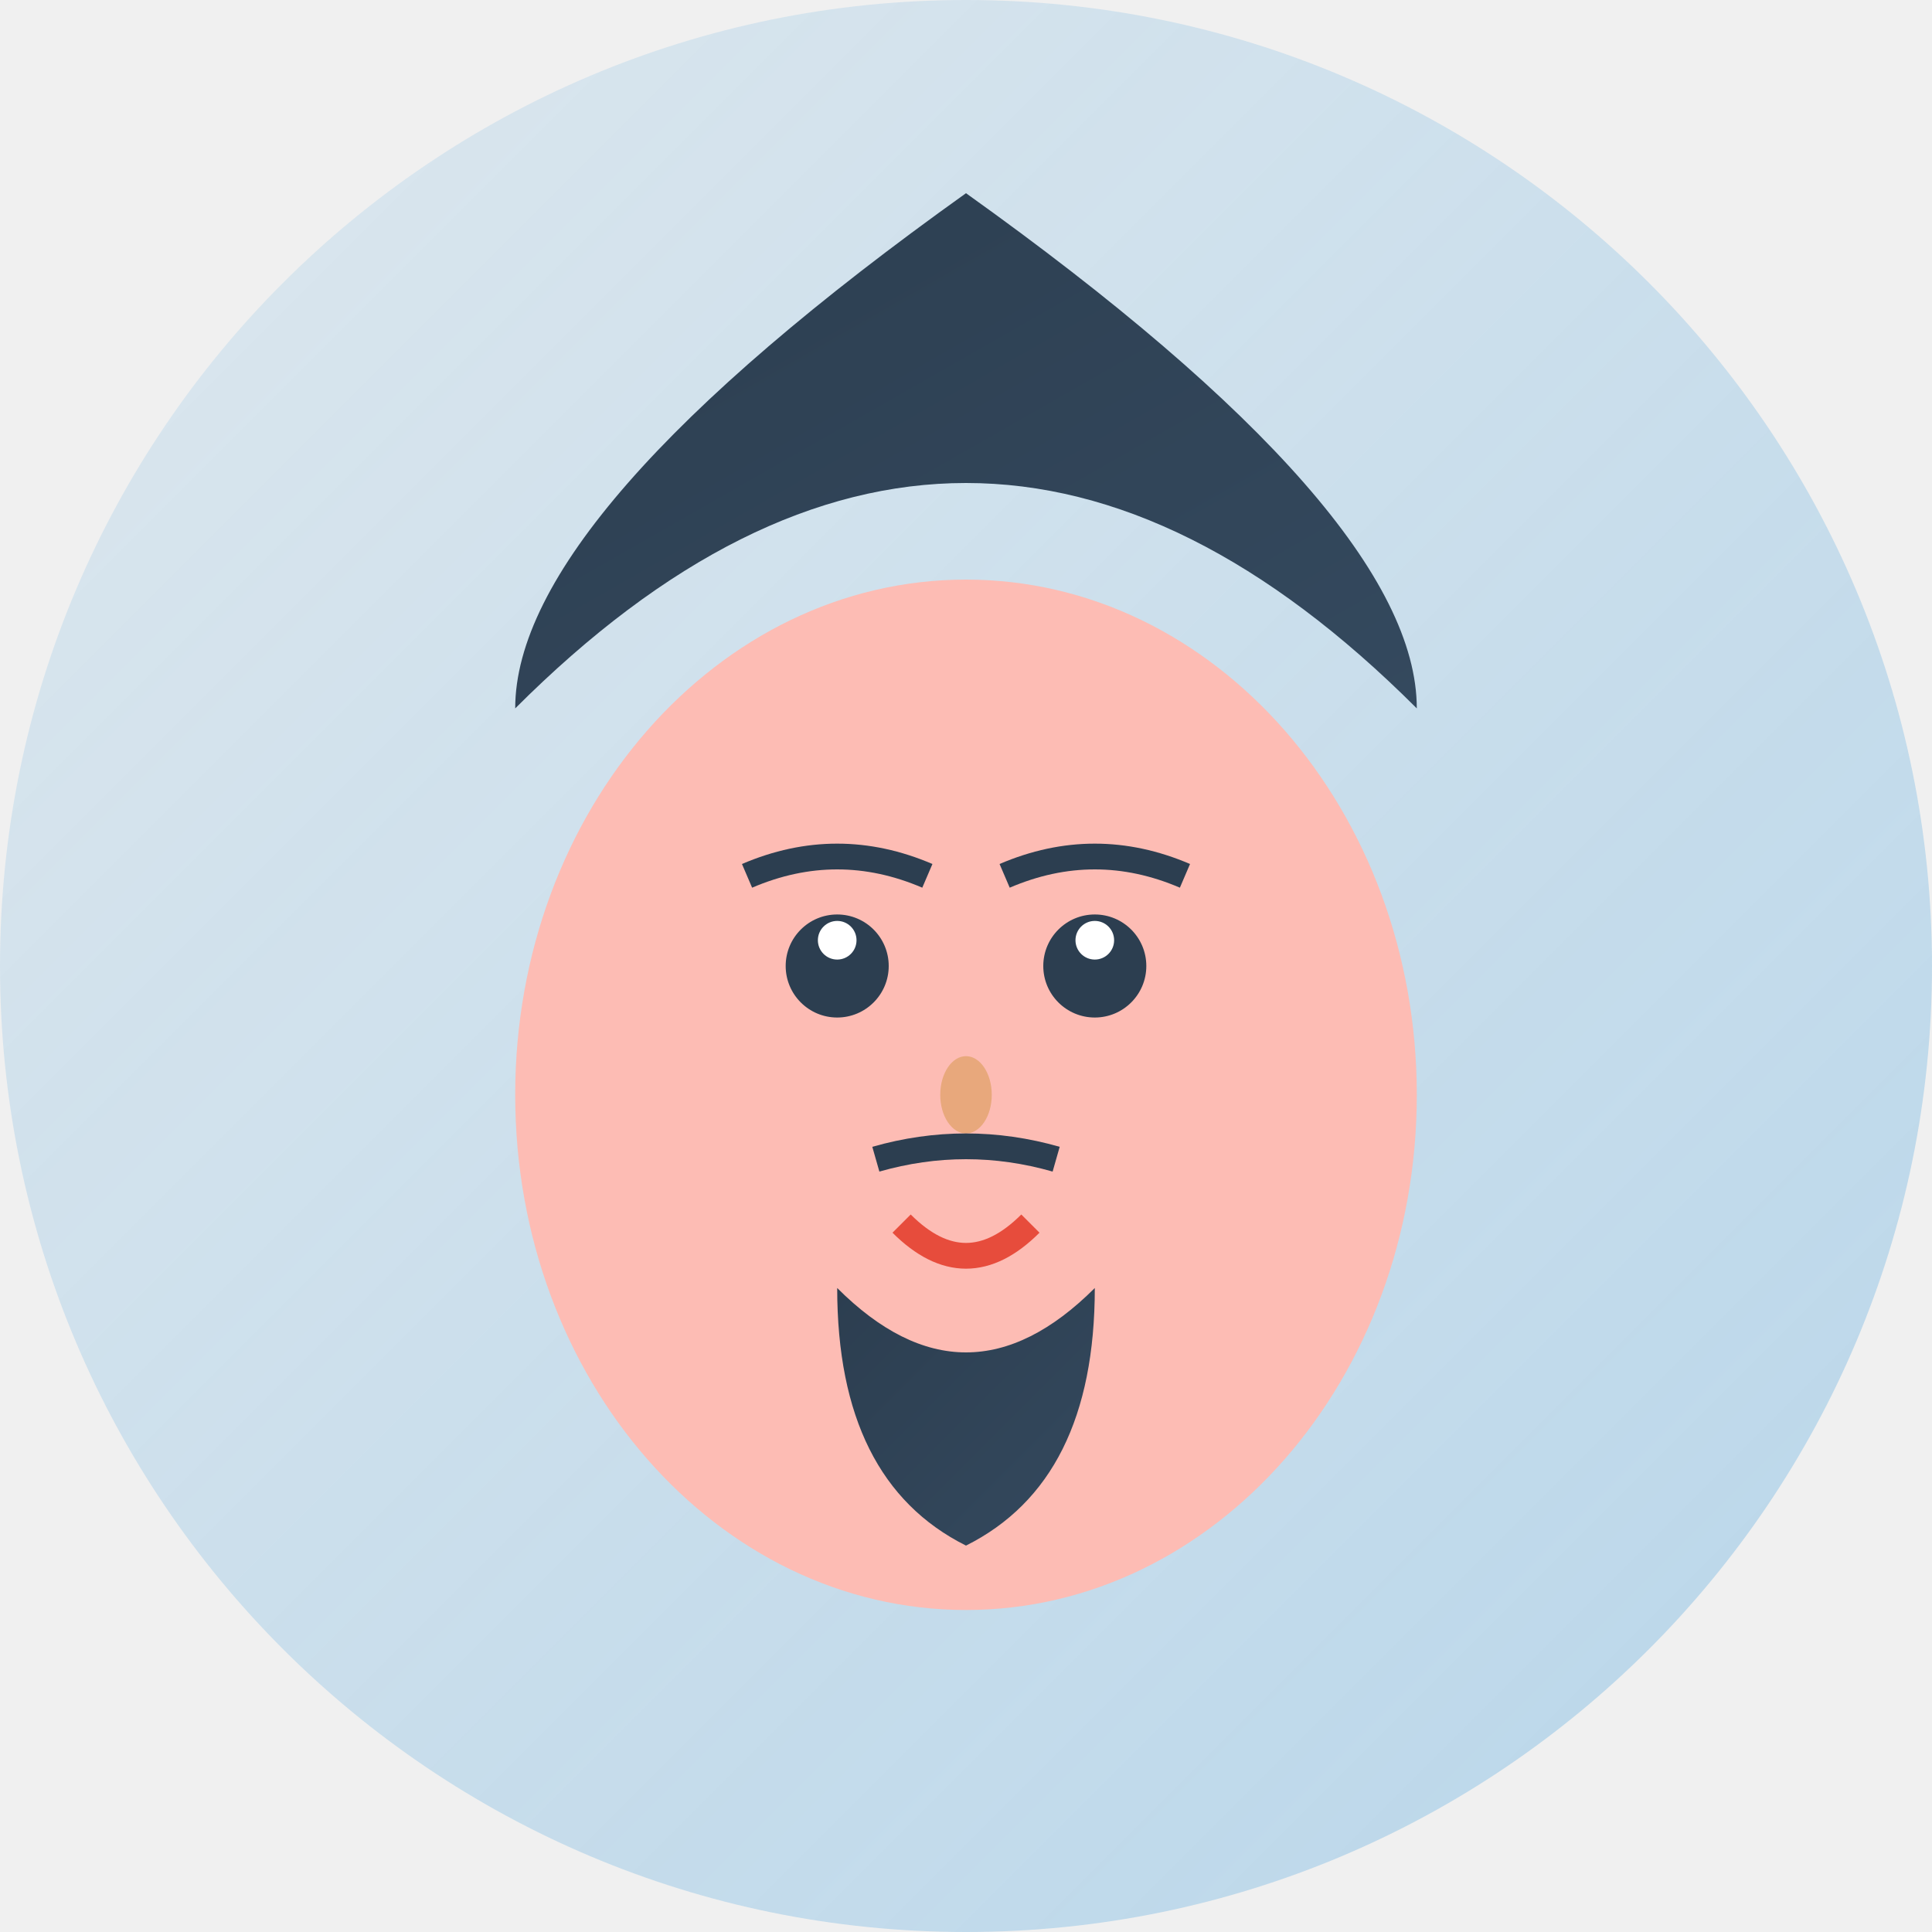
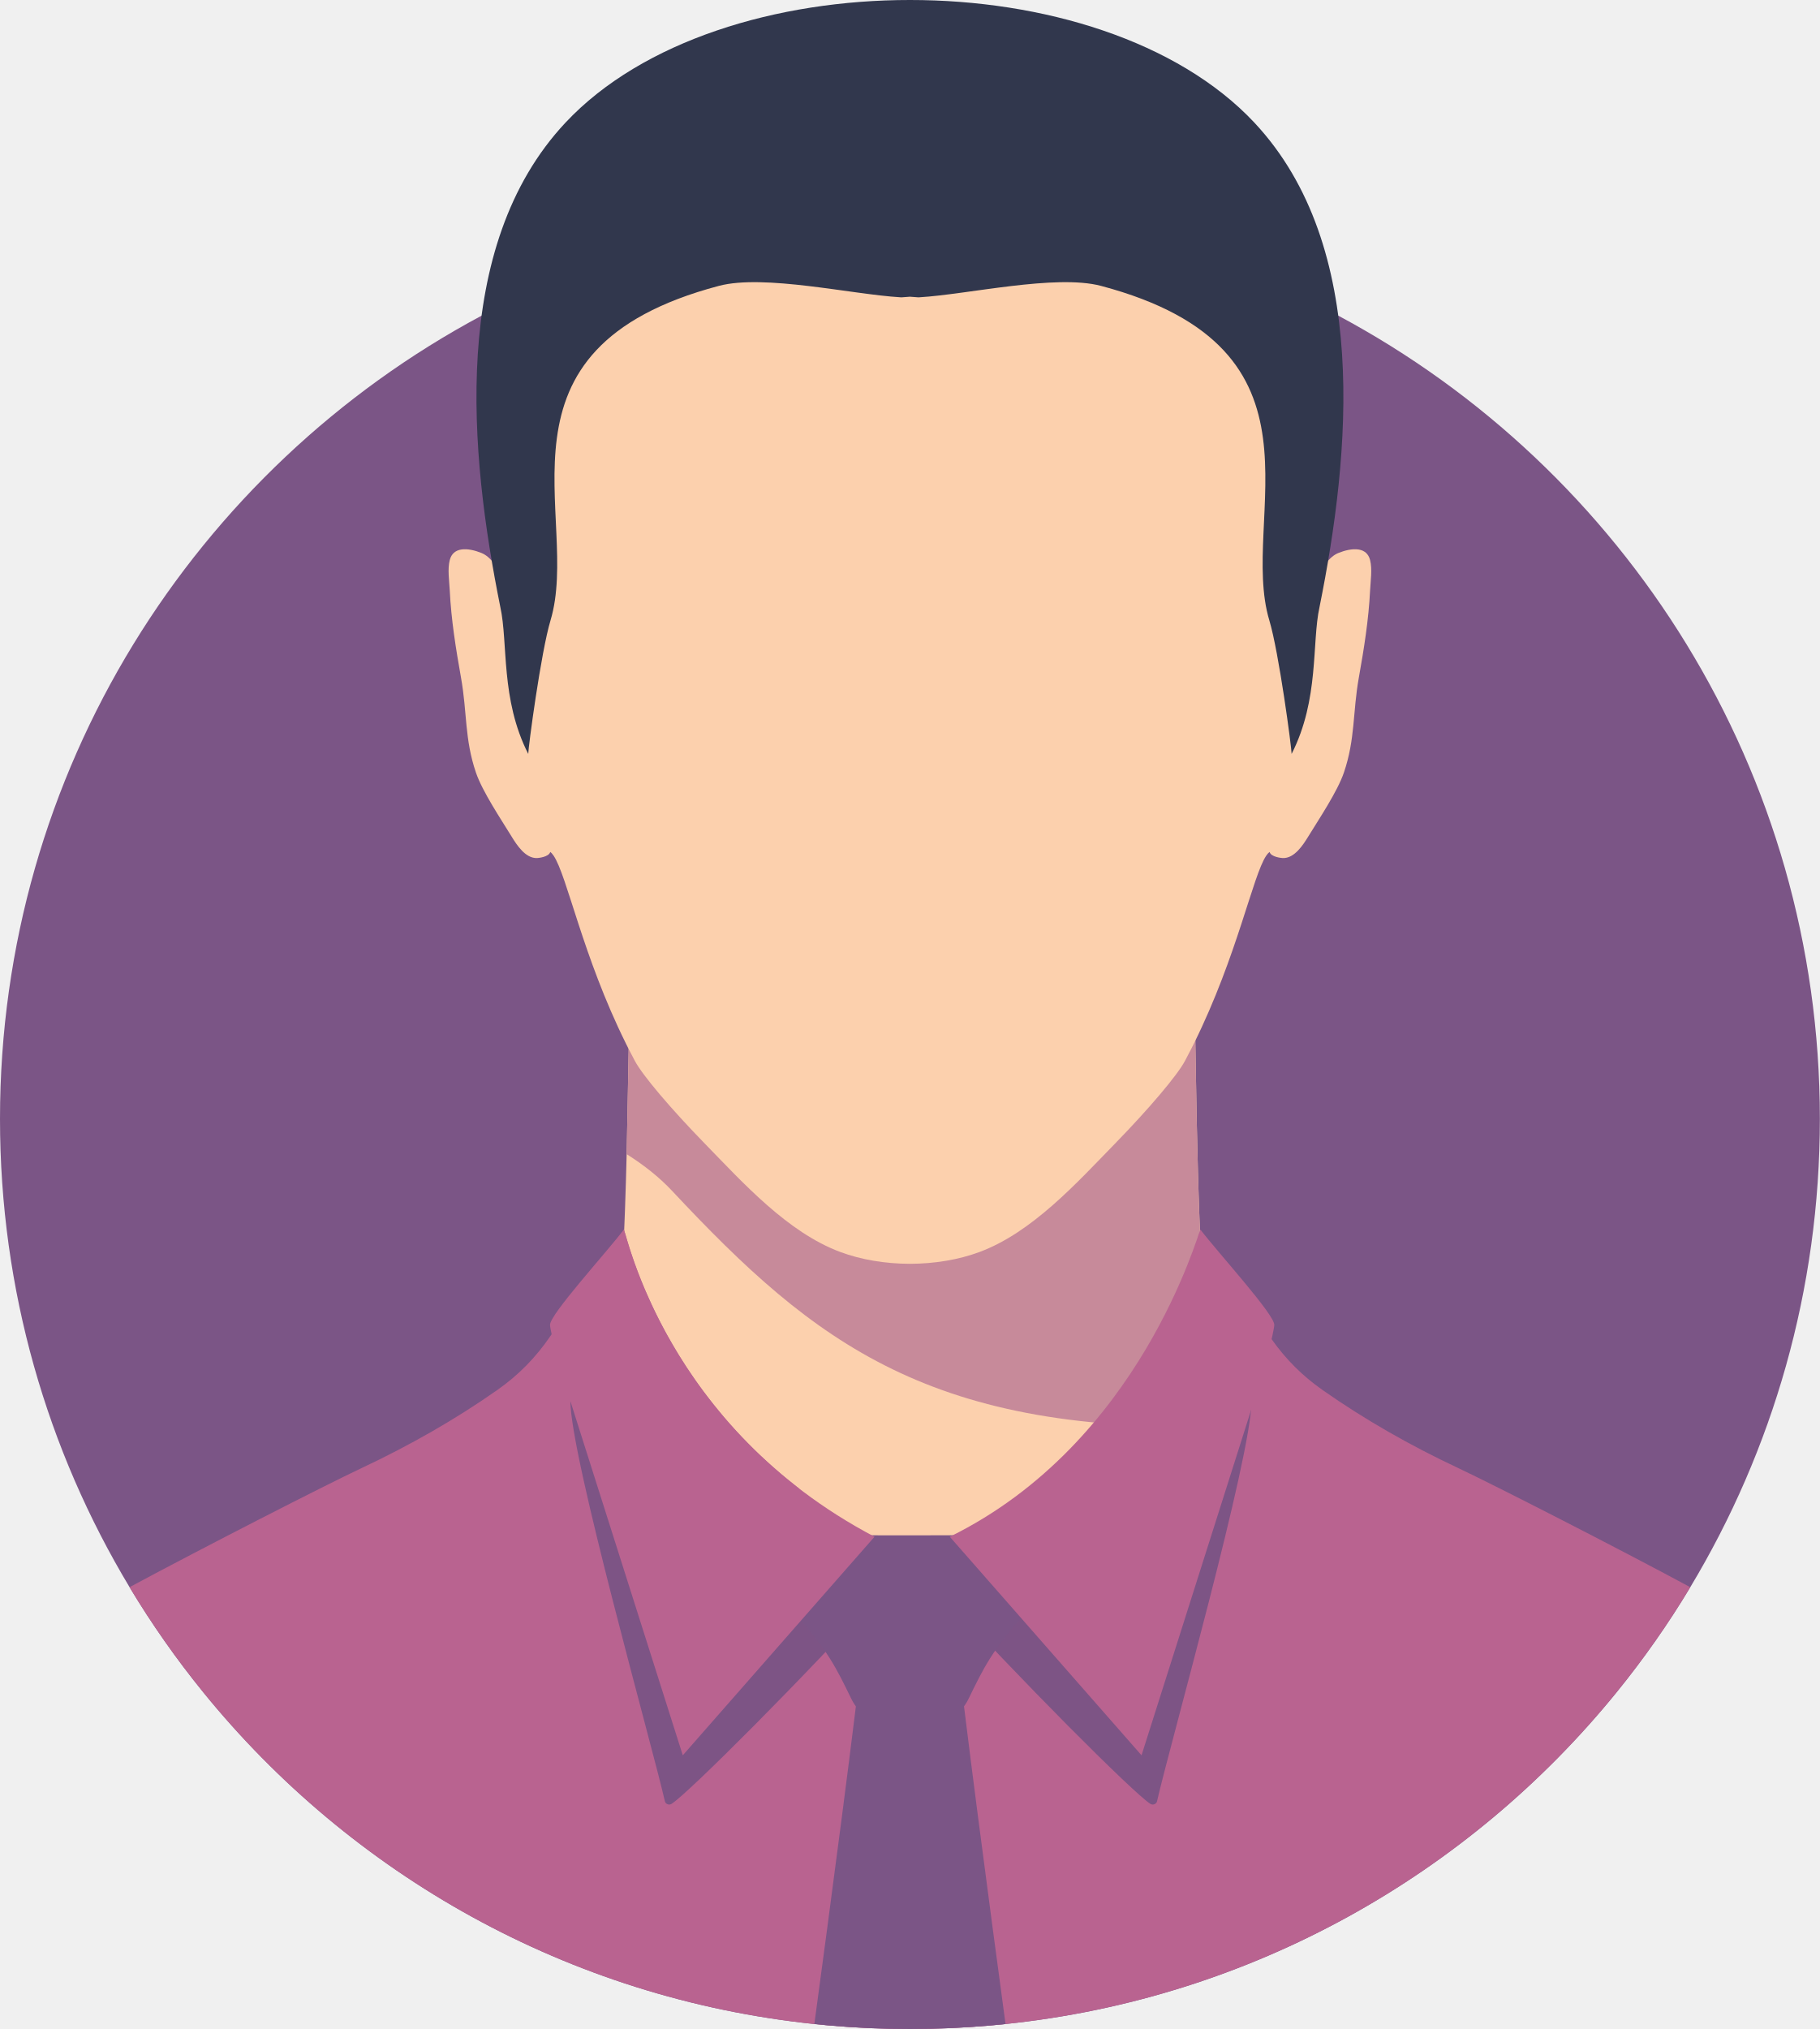
- <svg xmlns="http://www.w3.org/2000/svg" width="150" height="150" viewBox="0 0 150 150">
+ <svg xmlns="http://www.w3.org/2000/svg" id="Layer_2" data-name="Layer 2" viewBox="0 0 2299.89 2563.59">
  <defs>
-     <linearGradient id="bg-male" x1="0%" y1="0%" x2="100%" y2="100%">
-       <stop offset="0%" style="stop-color:#3498DB;stop-opacity:0.1" />
-       <stop offset="100%" style="stop-color:#3498DB;stop-opacity:0.3" />
-     </linearGradient>
-     <linearGradient id="hair-male" x1="0%" y1="0%" x2="100%" y2="100%">
-       <stop offset="0%" style="stop-color:#2C3E50;stop-opacity:1" />
-       <stop offset="100%" style="stop-color:#34495E;stop-opacity:1" />
-     </linearGradient>
+     <style>
+       .cls-1 {
+         fill: #b96390;
+       }
+ 
+       .cls-2 {
+         fill: #31374d;
+       }
+ 
+       .cls-3 {
+         fill: #7b5586;
+       }
+ 
+       .cls-4 {
+         fill: #fcd0ad;
+       }
+ 
+       .cls-5 {
+         fill: #b94442;
+       }
+ 
+       .cls-6 {
+         fill: #c78a9a;
+       }
+ 
+       .cls-7 {
+         fill: #7d5485;
+       }
+     </style>
  </defs>
-   <circle cx="75" cy="75" r="75" fill="url(#bg-male)" />
-   <ellipse cx="75" cy="85" rx="35" ry="40" fill="#FDBCB4" />
-   <path d="M 40 55 Q 75 20 110 55 Q 110 40 75 15 Q 40 40 40 55 Z" fill="url(#hair-male)" />
-   <circle cx="65" cy="75" r="4" fill="#2C3E50" />
-   <circle cx="85" cy="75" r="4" fill="#2C3E50" />
-   <circle cx="65" cy="73" r="1.5" fill="#FFFFFF" />
-   <circle cx="85" cy="73" r="1.5" fill="#FFFFFF" />
-   <path d="M 58 68 Q 65 65 72 68" stroke="#2C3E50" stroke-width="2" fill="none" />
-   <path d="M 78 68 Q 85 65 92 68" stroke="#2C3E50" stroke-width="2" fill="none" />
-   <ellipse cx="75" cy="85" rx="2" ry="3" fill="#E8A87C" />
-   <path d="M 70 95 Q 75 100 80 95" stroke="#E74C3C" stroke-width="2" fill="none" />
-   <path d="M 68 90 Q 75 88 82 90" stroke="#2C3E50" stroke-width="2" fill="none" />
-   <path d="M 65 100 Q 75 110 85 100 Q 85 115 75 120 Q 65 115 65 100 Z" fill="url(#hair-male)" />
+   <g id="_ÎÓÈ_1" data-name="—ÎÓÈ_1">
+     <path class="cls-3" d="M2299.89,1413.64c0,216.41-59.78,418.86-163.75,591.73-27.92,46.48-59.06,90.82-93.09,132.71-186.98,230.23-461.19,386.76-772.32,419.22-6.33.68-12.69,1.28-19.05,1.84-33.51,2.95-67.45,4.45-101.75,4.45s-68.22-1.5-101.75-4.45c-6.36-.56-12.72-1.16-19.05-1.84-311.11-32.46-585.32-188.99-772.3-419.22-34.02-41.89-65.17-86.23-93.09-132.71C59.78,1832.5,0,1630.05,0,1413.64c0-439.38,246.43-821.21,608.62-1014.81,161.33-86.23,345.61-135.13,541.32-135.13s379.99,48.88,541.32,135.11c362.2,193.61,608.63,575.45,608.63,1014.82Z" />
+     <path class="cls-4" d="M1556.88,1797.47c-.35.56-2.07,2.46-3.73,4.27h-.03c-1.54,1.63-3.08,3.23-3.53,3.61-6.61,5.9-21.84,19.15-44.07,35.6-1,.74-2.04,1.51-3.11,2.28-66.53,48.66-191.74,122.69-335.39,119.37-4.8.09-9.6.12-14.37.06-4.78.06-9.58.03-14.38-.06-143.65,3.32-268.86-70.71-335.39-119.37-1.07-.77-2.11-1.54-3.11-2.28-22.26-16.45-37.47-29.7-44.07-35.6-.98-.86-6.61-6.81-7.32-7.88,2.13-1.54,15.7-24.36,16.83-26.79,23.56-49.82,18.85-117.3,21.6-171.63,2.38-46.91,3.98-93.85,5.13-140.8,0-.16.01-.33.01-.49.81-33.2,2.51-134.17,2.78-146.8,0,16.18,59.8,67.16,74.18,77.17,90.8,63.25,179.68,128.71,283.74,130.37,104.05-1.66,192.93-67.12,283.73-130.37,14.38-10.01,74.18-60.99,74.18-77.2.24,12.68.51,29.46.83,49.2,1.31,79.66,3.05,159.35,7.09,238.92,2.75,54.33-1.96,121.81,21.6,171.63,1.13,2.43,14.7,25.25,16.8,26.79Z" />
+     <path d="M1572.1,1785.63s-.01,0-.02.01c-.21,0-.21-.01.02-.01Z" />
+     <path class="cls-5" d="M999.27,1248.6s0,0,0,0c-.11-.12-.12-.13,0,0Z" />
+     <path d="M1530.44,1822.95s-.01,0-.02.01c-.21,0-.2-.01.02-.01Z" />
+     <path d="M1556.98,1802.57s-.01,0-.02.01c-.2,0-.2-.01.02-.01Z" />
+     <path d="M1590.56,1870.12s-.01,0-.02.01c-.22,0-.21-.01.02-.01Z" />
+     <path class="cls-6" d="M1556.88,1797.47c-.35.56-2.07,2.46-3.73,4.27h-.03c-375.64,11.97-523.08-104.06-703.42-296.78-16.8-17.96-36.33-33.19-57.76-46.71,0-.16.01-.33.01-.49.81-33.2,2.51-134.17,2.78-146.8,0,16.18,59.8,67.16,74.18,77.17,90.8,63.25,179.68,128.71,283.74,130.37,104.05-1.66,192.93-67.12,283.73-130.37,14.38-10.01,74.18-60.99,74.18-77.2.24,12.68.51,29.46.83,49.2,1.31,79.66,3.05,159.35,7.09,238.92,2.75,54.33-1.96,121.81,21.6,171.63,1.13,2.43,14.7,25.25,16.8,26.79Z" />
+     <path class="cls-4" d="M1731.48,707.63c-2.14-8.33-7.58-12.12-14.18-13.27-8.19-1.45-18.15,1.19-25.75,4.25-24.31,9.79-34.57,54.77-38.16,76.44,0-1.71-.98-3.12-1.17-4.85-21.99-200.57-5.28-413.86-320.17-485.34-57.58-13.07-120.91,21.87-182.12,27.24-61.21-5.36-124.54-40.31-182.12-27.24-314.88,71.48-298.18,284.77-320.17,485.34-.19,1.73-1.17,3.14-1.17,4.85-3.59-21.67-13.85-66.65-38.16-76.44-7.6-3.06-17.56-5.7-25.75-4.25-6.6,1.15-12.03,4.94-14.18,13.27-2.97,11.55-.59,26.37-.01,38.21,1.81,37.11,7.74,73.91,14.26,110.46,7.86,44.25,4.35,77.11,18.81,119.73,8.12,23.93,31.7,59.09,45.01,80.77,6.55,10.66,17.55,27.98,32.37,27.33,1.13-.04,14.84-1.2,16.55-7.72.02.01.03.01.04.02,1.4,1.01,2.79,2.58,4.2,4.66,17.1,25.28,36.54,126.53,91.07,236.7.19.37.37.75.55,1.12.87,1.76,1.75,3.51,2.64,5.26,2.76,5.47,5.61,10.95,8.55,16.44,9.76,18.23,45.22,60.1,88.25,104.26,48.46,49.73,104.61,112.14,171.17,136.95,26.32,9.81,57.02,14.93,88.08,14.97,31.06-.04,61.76-5.15,88.08-14.97,66.55-24.81,122.71-87.22,171.17-136.95,43.03-44.16,78.48-86.03,88.25-104.26,2.94-5.49,5.79-10.97,8.55-16.44.89-1.75,1.76-3.5,2.64-5.26.19-.37.37-.74.56-1.12,54.52-110.17,73.97-211.43,91.07-236.7,1.41-2.08,2.8-3.65,4.2-4.66.01,0,.03,0,.04-.02,1.71,6.53,15.42,7.68,16.55,7.72,14.82.65,25.82-16.67,32.37-27.33,13.31-21.68,36.89-56.84,45.01-80.77,14.46-42.62,10.95-75.48,18.81-119.73,6.53-36.55,12.46-73.35,14.26-110.46.57-11.85,2.95-26.67-.01-38.21Z" />
+     <path class="cls-2" d="M1585.25,154.95C1488.03,51.23,1317.74-.09,1149.94,0c-167.8-.09-338.08,51.23-435.31,154.95-146.86,156.67-121.17,419.15-82.35,611.93,10.04,45.31.03,116.48,35.29,185.67-.06-7.48,16.03-128.45,28.14-168.69,39.3-130.53-88.73-342.77,212.72-422.65,57.16-15.15,168.77,10.84,229.36,14.39.42.02.85.04,1.27.06.42-.02.85-.04,1.27-.06,3.07-.18,6.28-.42,9.6-.71,3.32.29,6.53.53,9.6.71.42.02.85.04,1.27.06.42-.02.85-.04,1.27-.06,60.6-3.55,172.2-29.54,229.36-14.39,301.45,79.87,173.42,292.12,212.72,422.65,12.12,40.24,28.2,161.21,28.14,168.69,35.26-69.18,25.25-140.35,35.29-185.67,38.82-192.78,64.51-455.26-82.35-611.93Z" />
+     <path class="cls-1" d="M2136.14,2005.37c-27.92,46.48-59.06,90.82-93.09,132.71-186.98,230.23-461.19,386.76-772.32,419.22-6.33.68-12.69,1.28-19.05,1.84-33.51,2.95-67.45,4.45-101.75,4.45s-68.22-1.5-101.75-4.45c-6.36-.56-12.72-1.16-19.05-1.84-311.11-32.46-585.32-188.99-772.3-419.22-34.02-41.89-65.17-86.23-93.09-132.71,92.2-49.63,246.94-128.72,293.9-150.82,59.45-27.95,117.15-60.63,170.95-98.39,26.81-18.83,48.47-40.97,66.94-68,.53-.78,1.06-1.57,1.59-2.34v-.02s0-.02.02-.02c19.29-28.36,37.56-57.46,56.18-86.25,9.28-14.31,25.74-31.71,35.1-45.98.05.49.17,1.06.37,1.74v.05c.31,1.01.77,2.22,1.36,3.6.02.03.03.09.05.14,0,.02.02.02.02.03.05.19.1.39.17.61.03.15.07.29.12.44.17.58.34,1.21.55,1.86.05.15.09.31.14.46.14.49.29,1.02.44,1.55.03.1.05.2.08.31.07.22.14.44.2.67.14.44.27.92.41,1.38.07.24.14.48.2.72.55,1.81,1.14,3.79,1.81,5.94.19.61.39,1.23.58,1.86.41,1.3.84,2.66,1.28,4.06.22.65.43,1.3.65,1.96.15.49.32,1.01.49,1.52,1.23,3.79,2.63,7.9,4.2,12.3.26.73.53,1.48.8,2.23,1.14,3.22,2.39,6.58,3.72,10.08.53,1.38,1.06,2.78,1.62,4.2.82,2.13,1.69,4.32,2.59,6.55.89,2.22,1.81,4.47,2.78,6.79.32.78.65,1.55.97,2.34.46,1.11.94,2.23,1.43,3.38,2.42,5.65,5.05,11.53,7.88,17.62.61,1.31,1.24,2.64,1.88,3.99.58,1.18,1.14,2.37,1.72,3.56.14.29.27.58.41.89.49,1.01.99,2.01,1.48,3.04.46.96.94,1.93,1.43,2.9,3.24,6.51,6.7,13.2,10.42,20.04.92,1.71,1.86,3.41,2.81,5.13,2.64,4.76,5.41,9.58,8.31,14.48.7,1.18,1.4,2.35,2.12,3.55,1.3,2.15,2.61,4.31,3.94,6.5,1.6,2.59,3.22,5.22,4.91,7.84,1.43,2.27,2.9,4.54,4.4,6.82.14.24.29.46.44.68,1.04,1.57,2.08,3.15,3.14,4.74,1.11,1.65,2.23,3.31,3.38,4.98,3.48,5.12,7.13,10.28,10.92,15.49.95,1.31,1.93,2.63,2.9,3.96.8,1.09,1.62,2.18,2.44,3.26,6.7,8.95,13.85,17.99,21.46,27.03,1.33,1.59,2.68,3.17,4.04,4.76.92,1.09,1.86,2.18,2.81,3.27.44.49.87.99,1.31,1.48.94,1.07,1.89,2.17,2.85,3.26,1.38,1.55,2.78,3.12,4.2,4.67,1.21,1.35,2.44,2.69,3.68,4.04,1.35,1.47,2.69,2.92,4.06,4.37s2.75,2.9,4.13,4.35c5.22,5.46,10.61,10.9,16.2,16.34.43.38.84.78,1.26,1.19.1.1.17.19.27.27.48.46.94.9,1.42,1.36,1.33,1.26,2.66,2.54,4.01,3.8,7.78,7.32,15.88,14.58,24.35,21.75,1.38,1.18,2.78,2.35,4.18,3.51,1.59,1.33,3.19,2.66,4.81,3.97,3.45,2.83,6.96,5.63,10.54,8.43,1.09.85,2.2,1.72,3.33,2.59v.02c17.86,26.21,35.34,52.39,51.17,76.83.02,0,.02.02.02.02.22.32.43.65.63.97,2.81,4.33,5.56,8.6,8.25,12.81v.02c1.45,2.25,2.87,4.49,4.26,6.69,9.82,15.49,24.97,26.06,42.19,31.81,10.8,3.6,22.45,5.3,34.11,5.1,12.4.2,24.75-1.72,36.11-5.78,16.41-5.88,30.77-16.24,40.22-31.13.77-1.23,1.57-2.46,2.35-3.7v-.02c.63-1.01,1.26-1.98,1.91-2.98,2.69-4.21,5.46-8.51,8.27-12.86.2-.31.43-.61.61-.94.02,0,.02-.02.02-.02,252.98-191.04,274.39-400.07,275.68-398.26.02,0,.02.02.02.02.53.7,1.06,1.43,1.59,2.15,0,0,0,.02.02.02,9.45,12.6,22.12,26.64,29.83,38.55,9.33,14.39,18.56,28.87,27.85,43.3,9.31,14.41,18.69,28.79,28.35,42.98.53.77,1.06,1.55,1.59,2.34.89,1.28,1.76,2.52,2.66,3.79v.02c17.89,25.33,38.75,46.25,64.3,64.2,53.79,37.76,111.49,70.44,170.94,98.39,46.97,22.1,201.71,101.21,293.9,150.82Z" />
+     <path class="cls-3" d="M1270.74,2557.3c-6.33.68-12.69,1.28-19.05,1.84-33.51,2.95-67.45,4.45-101.75,4.45s-68.22-1.5-101.75-4.45c-6.36-.56-12.72-1.16-19.05-1.84,5.46-40.1,10.85-80.21,16.17-120.34,12.42-93.6,24.78-187.23,36.33-281.04.51-4.21,1.04-8.43,1.55-12.64-.1-.2-.19-.43-.27-.67-.49-1.4-1.01-2.78-1.53-4.14-1.43-3.72,1.13-8.46,5.1-8.7,20.52-1.28,40.97-2.61,61.54-2.8,21.39-.19,42.72.66,64.08,1.94,5.56.34,6.7,6.84,4.14,10.46.67,5.51,1.35,11.02,2.03,16.54,11.55,93.8,23.91,187.44,36.33,281.04,5.32,40.13,10.71,80.24,16.15,120.34Z" />
+     <path class="cls-7" d="M1117.78,2007.24c-102.14,112.56-248.14,258.71-269.1,271.89-3.15,1.98-7.59.34-8.39-3.19-16.11-70.67-119.34-435.6-119.45-505.67,0-4.16,216.19,257.97,221.15,256.43,4.96-1.53,139.25-85.08,144.31-78.54,9.48,12.26,17.5,25.44,23.83,39.38,2.92,6.41,5.48,12.98,7.66,19.7Z" />
+     <path class="cls-7" d="M1184.7,2007.24c102.14,112.56,248.14,258.71,269.1,271.89,3.15,1.98,7.59.34,8.39-3.19,16.11-70.67,119.34-435.6,119.45-505.67,0-4.16-216.19,257.97-221.15,256.43-4.96-1.53-139.25-85.08-144.31-78.54-9.48,12.26-17.5,25.44-23.83,39.38-2.92,6.41-5.48,12.98-7.66,19.7Z" />
+     <path class="cls-3" d="M1206.09,1939.74c-7.66.05-35.87.14-55.01.14s-45.09-.03-52.75-.08c-4.53-.03-90.08,103.11-87.66,105.8,13.91,15.5,26.74,31.94,37.9,49.54,10.3,16.24,18.53,33.28,26.92,50.53,3.83,7.88,8.82,15.22,16.54,19.72,7.87,4.59,17.06,6.98,25.9,8.87,10.58,2.26,21.28,3.42,32.01,3.52,10.73-.1,21.43-1.26,32.01-3.52,8.84-1.89,18.03-4.28,25.9-8.87,7.72-4.5,12.71-11.85,16.54-19.72,8.39-17.25,16.63-34.29,26.92-50.53,11.16-17.6,23.99-34.04,37.9-49.54,2.42-2.69-78.6-105.9-83.13-105.87Z" />
+     <path class="cls-1" d="M1105.2,1941.63l-242.31,276.15c-20.47-64.5-40.95-129-61.42-193.5-29.86-94.06-59.72-188.12-89.58-282.18-2.99-9.41-16.36-58.16-16.76-68.1-.53-13.02,71.41-91.59,93.29-120.43,3.27,4.08,52.42,249.02,316.78,388.07Z" />
+     <path class="cls-1" d="M1200.31,1941.63l242.31,276.15c20.47-64.5,40.95-129,61.42-193.5,29.86-94.06,59.72-188.12,89.58-282.18,2.99-9.41,16.36-58.16,16.76-68.1.53-13.02-71.41-91.59-93.29-120.43-3.27,4.08-75.26,269.39-316.78,388.07Z" />
+   </g>
</svg>
